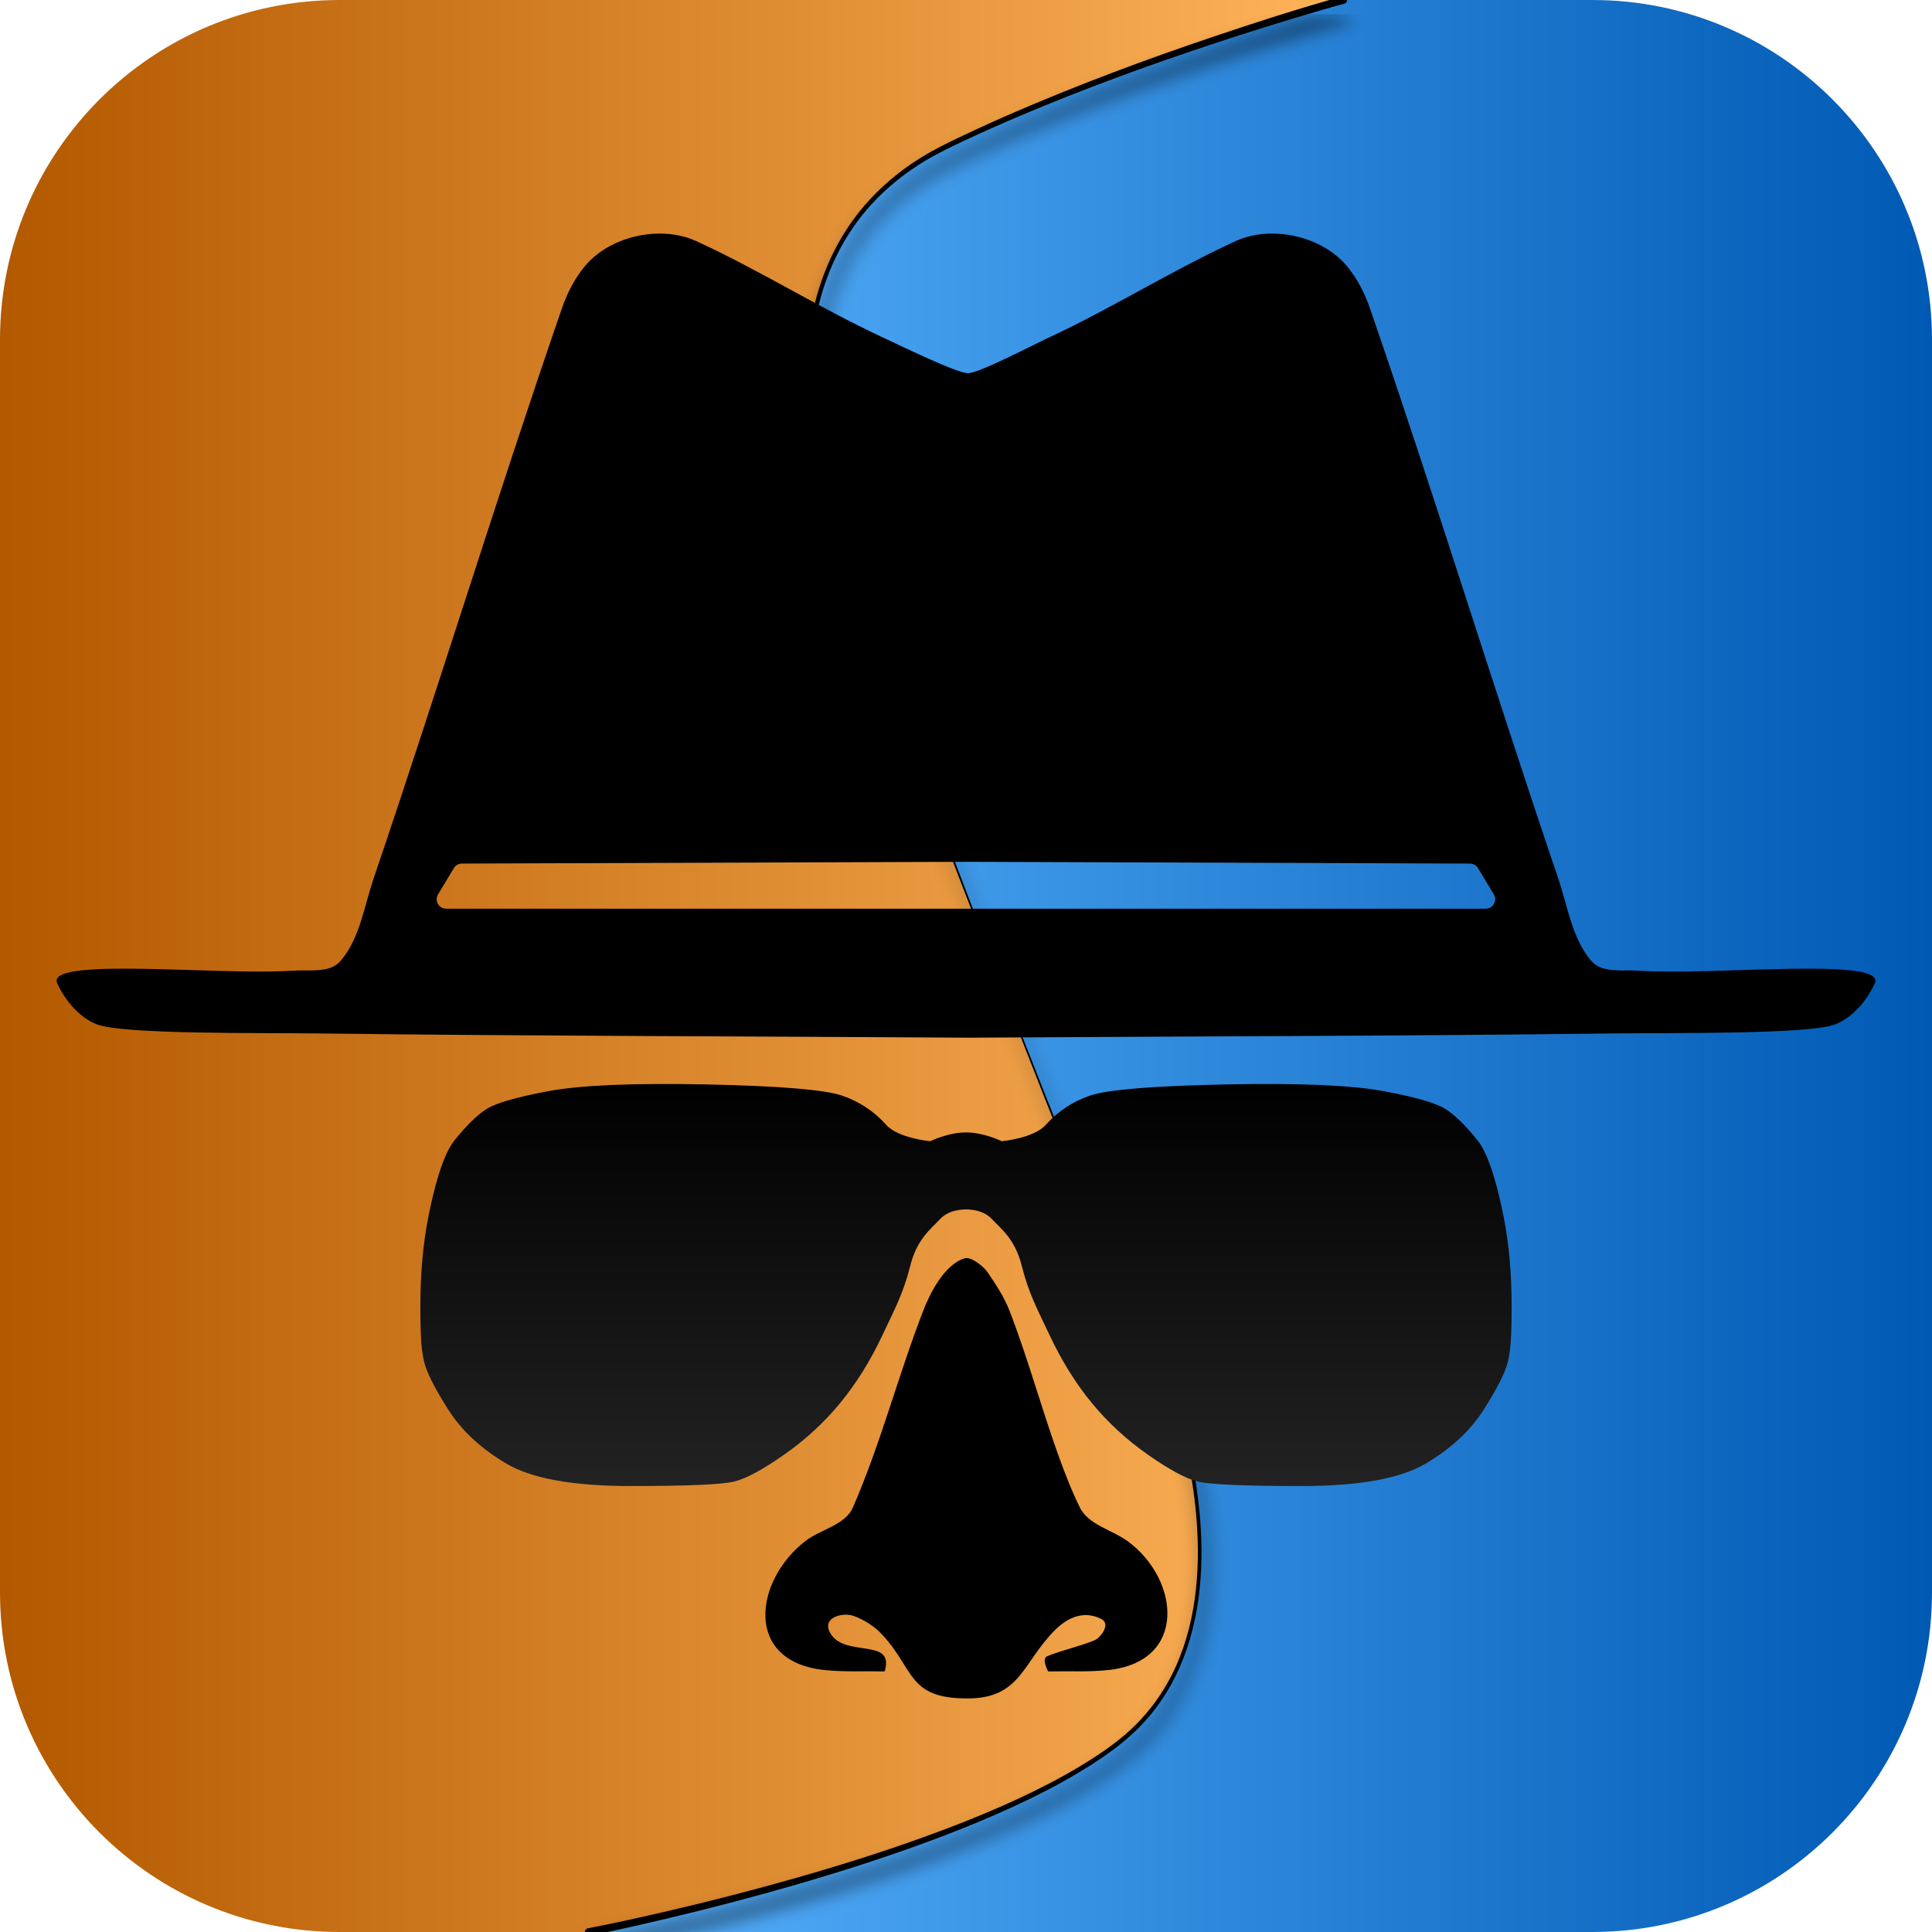
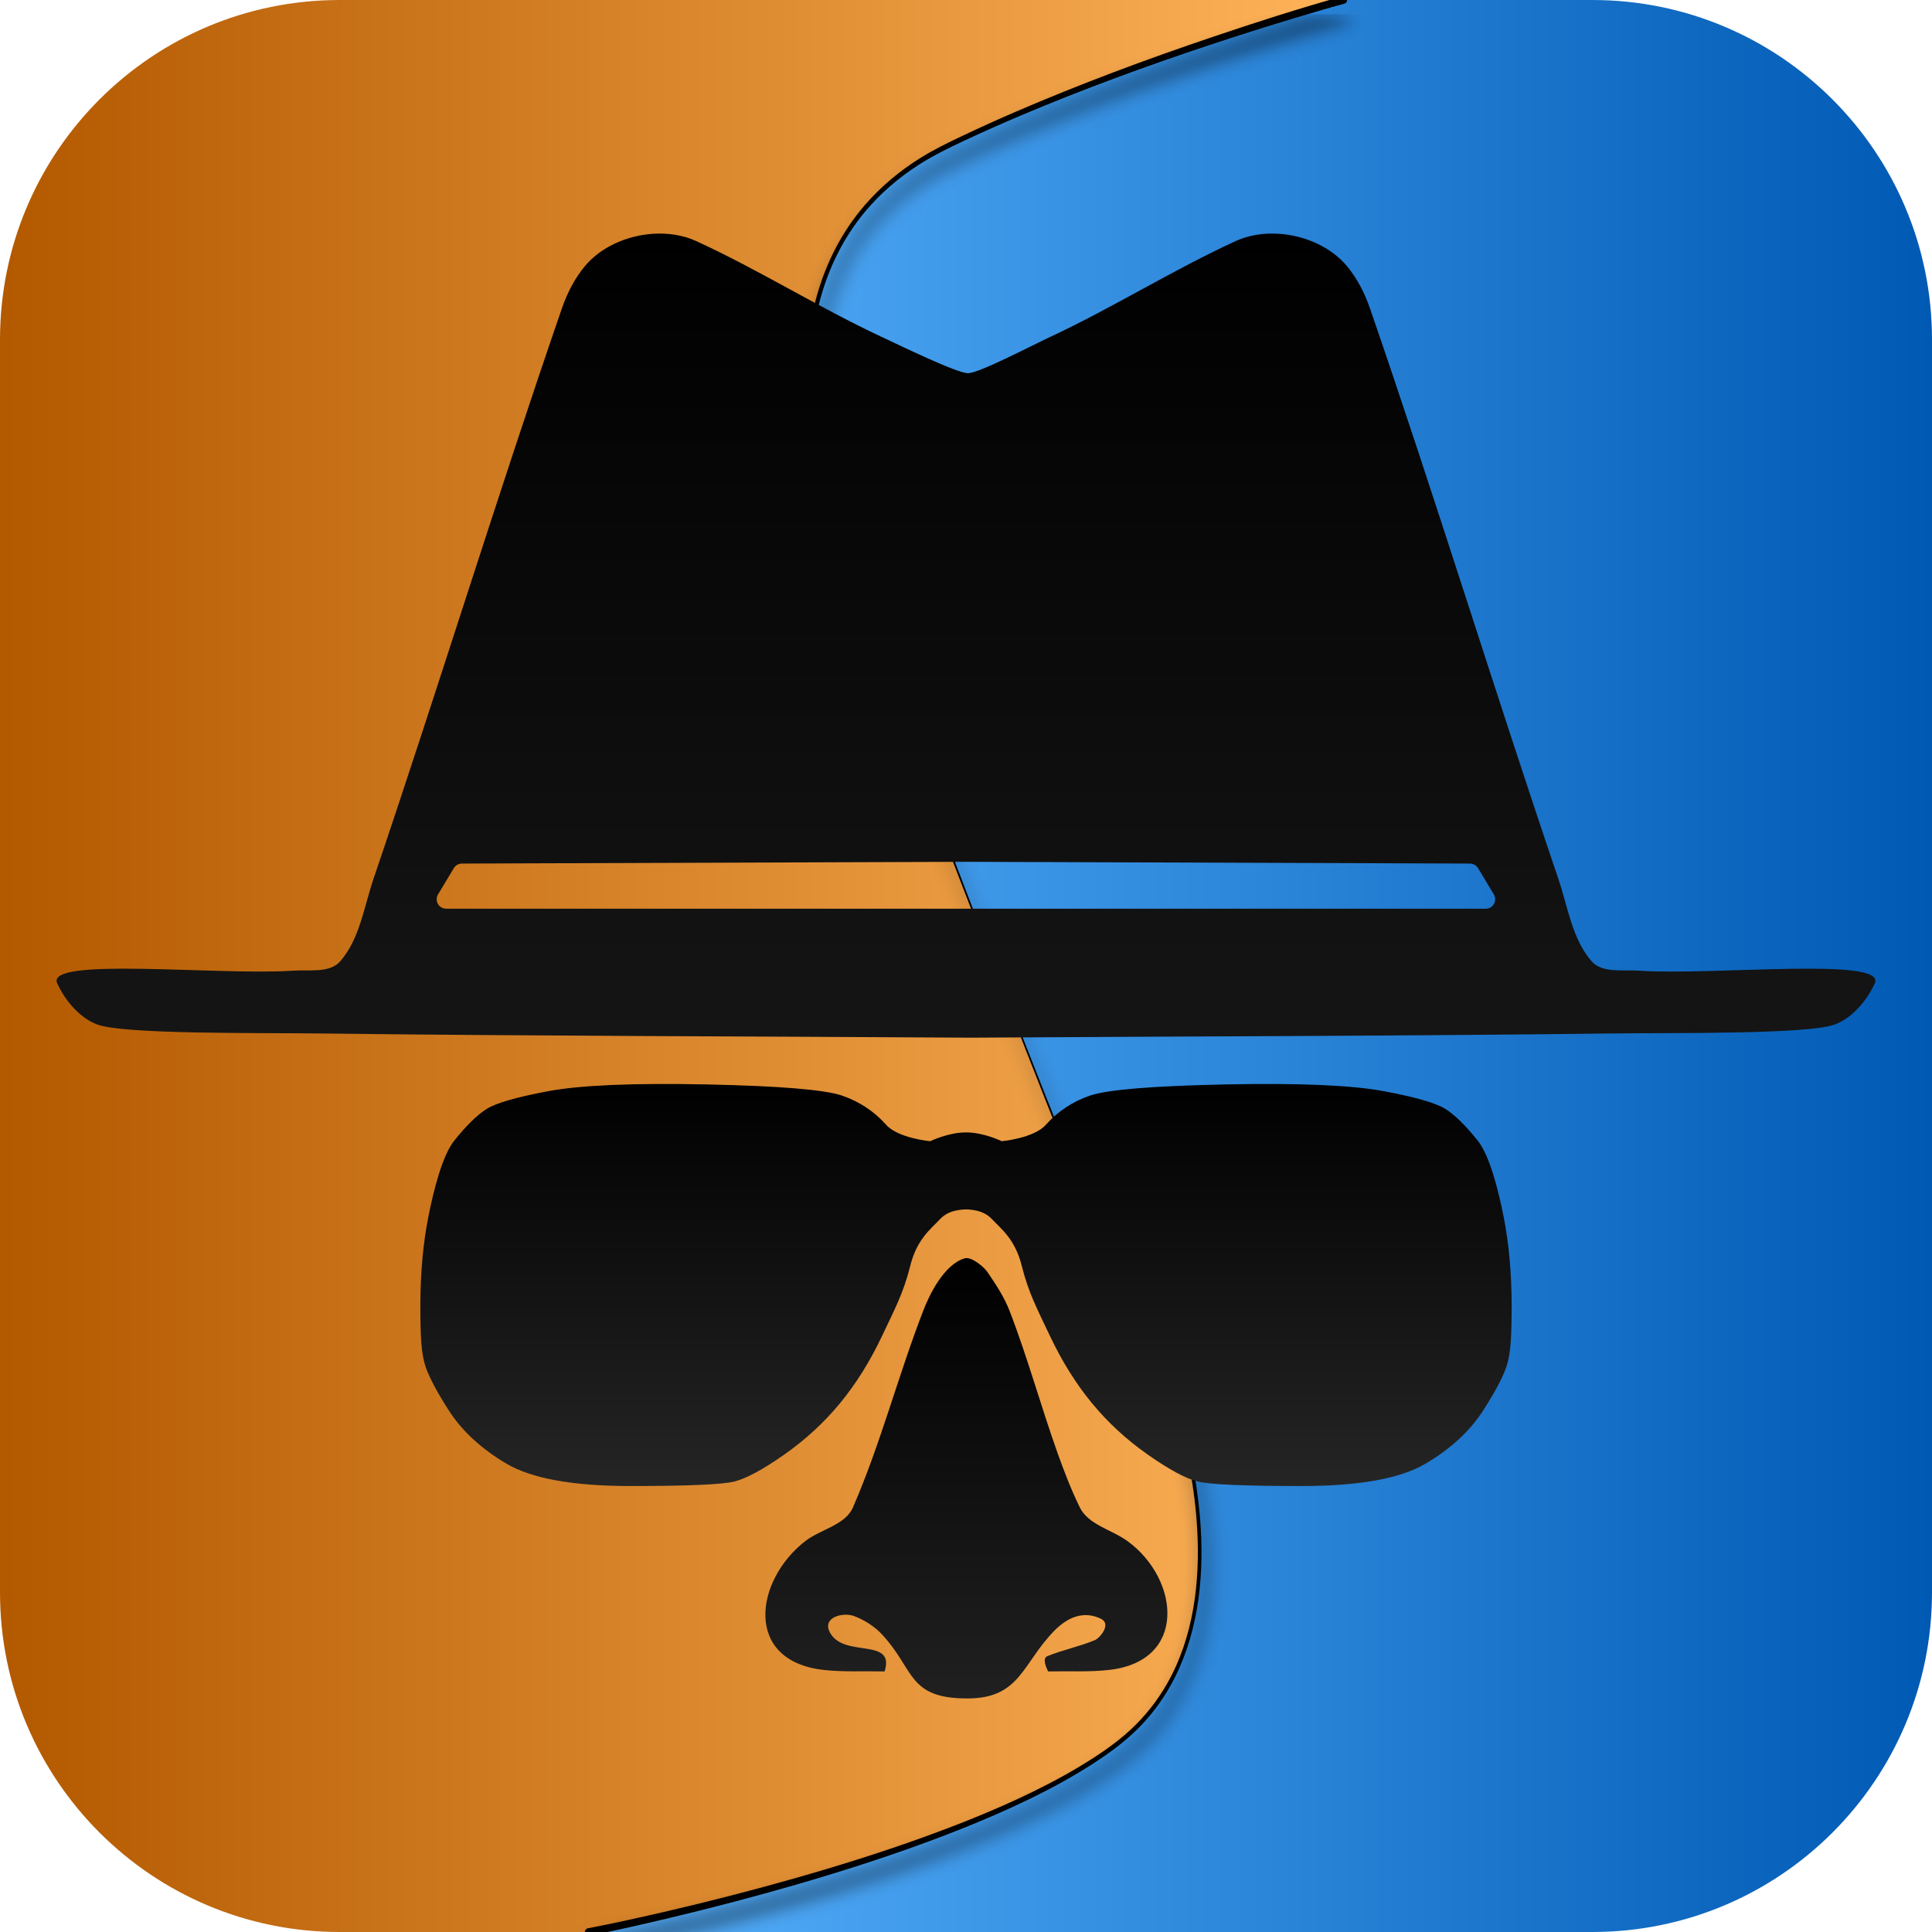
<svg xmlns="http://www.w3.org/2000/svg" height="100%" stroke-miterlimit="10" style="fill-rule:nonzero;clip-rule:evenodd;stroke-linecap:round;stroke-linejoin:round;" version="1.1" viewBox="0 0 1024 1024" width="100%" xml:space="preserve">
  <defs>
    <linearGradient gradientTransform="matrix(724 0 0 724 300 512)" gradientUnits="userSpaceOnUse" id="LinearGradient" x1="0" x2="1" y1="0" y2="0">
      <stop offset="0" stop-color="#59b3ff" />
      <stop offset="1" stop-color="#0059b3" />
    </linearGradient>
    <linearGradient gradientTransform="matrix(712 0 0 712 0 512)" gradientUnits="userSpaceOnUse" id="LinearGradient_2" x1="0" x2="1" y1="0" y2="0">
      <stop offset="0" stop-color="#b35900" />
      <stop offset="1" stop-color="#ffb359" />
    </linearGradient>
    <filter color-interpolation-filters="sRGB" filterUnits="userSpaceOnUse" height="1053" id="Filter" width="429" x="300.367" y="-7.031">
      <feDropShadow dx="2.867" dy="7.469" flood-color="#000000" flood-opacity="1" in="SourceGraphic" result="Shadow" stdDeviation="5" />
    </filter>
-     <linearGradient gradientTransform="matrix(-0.276051 212.468 -168.692 -0.276051 511.99 574.818)" gradientUnits="userSpaceOnUse" id="LinearGradient_3" x1="0" x2="1" y1="0" y2="0">
+     <linearGradient gradientTransform="matrix(-0.145242 424.449 -416.627 -0.145242 512.086 125.478)" gradientUnits="userSpaceOnUse" id="LinearGradient_3" x1="0" x2="1" y1="0" y2="0">
      <stop offset="0" stop-color="#000000" />
-       <stop offset="1" stop-color="#222222" />
+       <stop offset="1" stop-color="#151515" />
+     </linearGradient>
+     <linearGradient gradientTransform="matrix(0.11741 212.661 -168.845 0.11741 511.99 574.818)" gradientUnits="userSpaceOnUse" id="LinearGradient_4" x1="0" x2="1" y1="0" y2="0">
+       <stop offset="0" stop-color="#000000" />
+       <stop offset="1" stop-color="#252525" />
+     </linearGradient>
+     <linearGradient gradientTransform="matrix(-0.236534 232.296 -193.409 -0.236534 512.479 667.658)" gradientUnits="userSpaceOnUse" id="LinearGradient_5" x1="0" x2="1" y1="0" y2="0">
+       <stop offset="0" stop-color="#000000" />
+       <stop offset="1" stop-color="#202020" />
    </linearGradient>
  </defs>
  <clipPath id="ArtboardFrame">
    <rect height="1024" width="1024" x="0" y="0" />
  </clipPath>
  <g clip-path="url(#ArtboardFrame)" id="background">
    <path d="M712 0C712 0 594.769 32.241 502 77.406C409.231 122.571 430.875 222.406 430.875 222.406L453.344 319.5C453.344 319.5 575.42 642.989 589.531 666.5C627.906 730.434 669.272 863.62 593.312 923.375C515.262 984.775 312 1024 312 1024L844 1024C943.411 1024 1024 943.411 1024 844L1024 180C1024 80.589 943.411 6.39488e-14 844 0L712 0Z" fill="url(#LinearGradient)" fill-rule="nonzero" opacity="1" stroke="none" />
    <path d="M180 0C80.589 0 0 80.589 0 180L0 844C0 943.411 80.589 1024 180 1024L300 1024L312 1024C312 1024 515.262 984.775 593.312 923.375C669.272 863.62 627.906 730.434 589.531 666.5C575.42 642.989 453.344 319.5 453.344 319.5L430.875 222.406C430.875 222.406 409.231 122.571 502 77.406C594.769 32.241 712 0 712 0L300 0L180 0Z" fill="url(#LinearGradient_2)" fill-rule="nonzero" opacity="1" stroke="none" />
    <g filter="url(#Filter)">
      <path d="M711.469-1.938C688.272 4.527 665.313 11.956 642.5 19.656C607.39 31.508 572.634 44.469 538.594 59.125C529.047 63.235 519.578 67.513 510.188 71.969C502.537 75.599 494.907 79.285 487.719 83.781C476.81 90.603 466.832 98.95 458.406 108.688C434.184 136.681 424.914 174.469 428.188 210.906C428.524 214.656 428.997 218.396 429.719 222.094C430.548 226.344 431.643 230.564 432.625 234.781C434.391 242.364 436.17 249.949 437.938 257.531C442.769 278.256 447.5 299.003 452.5 319.688C452.678 320.425 453.043 321.169 453.312 321.875C453.86 323.31 454.421 324.753 454.969 326.188C456.7 330.72 458.422 335.25 460.156 339.781C465.361 353.383 470.56 366.968 475.781 380.562C491.588 421.72 507.41 462.879 523.312 504C536.967 539.307 550.661 574.601 564.719 609.75C569.438 621.549 574.208 633.344 579.125 645.062C580.948 649.407 582.79 653.732 584.719 658.031C585.986 660.855 587.218 663.713 588.75 666.406C592.089 672.277 595.445 678.128 598.5 684.156C608.684 704.252 616.93 725.362 623.188 747C629.142 767.592 633.294 788.825 634.531 810.25C636.152 838.324 632.673 867.697 618.531 892.469C613.399 901.46 606.903 909.677 599.312 916.719C591.15 924.29 581.739 930.562 572.219 936.281C561.673 942.616 550.72 948.231 539.562 953.406C523.075 961.053 506.154 967.742 489.062 973.906C466.665 981.984 443.931 989.085 421.031 995.594C398.801 1001.91 376.415 1007.67 353.906 1012.91C339.871 1016.17 325.783 1019.33 311.625 1022.03C310.541 1022.24 309.822 1023.29 310.031 1024.38C310.241 1025.46 311.291 1026.18 312.375 1025.97C326.57 1023.19 340.68 1019.94 354.75 1016.59C377.289 1011.23 399.716 1005.36 421.969 998.906C444.906 992.258 467.671 985.008 490.094 976.781C507.231 970.494 524.2 963.654 540.719 955.875C554.013 949.614 567.033 942.743 579.375 934.75C587.752 929.326 595.907 923.394 603 916.344C609.798 909.586 615.647 901.854 620.344 893.5C634.504 868.31 638.118 838.59 636.438 810.125C635.225 789.58 631.294 769.248 625.688 749.469C619.241 726.725 610.529 704.556 599.719 683.531C596.619 677.502 593.228 671.682 589.844 665.812C588.138 662.855 586.745 659.671 585.344 656.562C583.558 652.601 581.858 648.624 580.156 644.625C575.041 632.605 570.095 620.494 565.219 608.375C551.224 573.596 537.614 538.666 524.125 503.688C508.262 462.553 492.576 421.35 477.031 380.094C471.897 366.467 466.769 352.854 461.656 339.219C459.953 334.676 458.263 330.106 456.562 325.562C456.024 324.124 455.475 322.688 454.938 321.25C454.76 320.775 454.584 320.319 454.406 319.844C454.354 319.703 454.302 319.578 454.25 319.438C454.235 319.396 454.201 319.364 454.188 319.312C454.189 319.321 454.192 319.289 454.188 319.281C454.179 319.264 454.17 319.201 454.156 319.219C454.049 318.745 453.952 318.255 453.844 317.781C453.728 317.275 453.615 316.787 453.5 316.281C453.154 314.763 452.816 313.237 452.469 311.719C451.428 307.165 450.384 302.617 449.344 298.062C446.222 284.4 443.107 270.721 439.969 257.062C438.109 248.968 436.236 240.875 434.375 232.781C433.527 229.091 432.563 225.405 431.844 221.688C431.21 218.41 430.787 215.102 430.469 211.781C427.088 176.531 435.581 139.585 458.594 112.094C466.601 102.527 476.157 94.329 486.625 87.562C494.494 82.477 502.87 78.397 511.344 74.438C521.227 69.819 531.205 65.41 541.25 61.156C573.96 47.303 607.361 35.085 641.062 23.875C656.024 18.898 671.059 14.145 686.156 9.594C694.919 6.952 703.7 4.342 712.531 1.938C713.596 1.644 714.231 0.534 713.938-0.531C713.644-1.596 712.534-2.231 711.469-1.938Z" fill="#000000" stroke="none" />
    </g>
  </g>
  <g id="glyph">
-     <path d="M345.546 123.953C331.929 124.981 318.383 131.039 310.074 140.988C304.635 147.501 300.623 155.321 297.845 163.365C263.224 263.673 232.124 365.189 198.009 465.673C192.946 480.584 190.67 497.666 180.344 509.489C174.735 515.91 163.848 513.896 155.385 514.47C115.943 517.154 23.848 506.969 30.325 521.177C35.156 531.775 43.457 540 51.35 542.93C64.976 548.31 137.676 547.361 168.83 547.747C281.929 549.149 399.493 549.256 512.679 549.984C513.728 549.977 514.777 549.99 515.826 549.984C628.917 549.257 742.014 549.15 855.099 547.747C886.253 547.361 959.024 548.31 972.65 542.93C980.542 540 988.844 531.774 993.675 521.177C1000.15 506.968 907.986 517.155 868.544 514.47C860.081 513.895 849.192 515.91 843.584 509.489C833.258 497.666 830.982 480.584 825.92 465.673C791.805 365.189 760.705 263.673 726.084 163.365C723.306 155.321 719.294 147.502 713.854 140.988C705.545 131.039 691.999 124.981 678.382 123.953C670.212 123.336 661.997 124.532 654.925 127.778C621.549 143.098 590.286 162.82 557.019 178.38C546.198 183.441 518.866 197.797 513.037 197.797C507.208 197.797 477.731 183.441 466.909 178.38C433.643 162.819 402.38 143.098 369.004 127.778C361.931 124.532 353.716 123.336 345.546 123.953ZM512.536 456.78L513.681 456.78L779.121 457.709C780.87 457.715 782.488 458.634 783.389 460.132L791.758 474.054C793.761 477.386 791.361 481.63 787.473 481.63L515.826 481.63L512.679 481.63L236.456 481.63C232.568 481.63 230.167 477.386 232.171 474.054L240.54 460.132C241.441 458.634 243.059 457.715 244.808 457.709L512.536 456.78Z" fill="#000000" fill-rule="nonzero" opacity="1" stroke="none" />
-     <path d="M374.32 574.77C335.469 573.977 307.567 575.167 290.613 578.338C273.66 581.509 262.711 584.68 257.766 587.851C252.822 591.022 247.17 596.571 240.813 604.499C234.455 612.426 229.864 630.66 227.038 644.93C224.213 659.199 222.8 675.055 222.8 692.496C222.8 709.936 223.506 716.675 224.919 722.224C226.332 727.773 230.57 736.098 237.634 747.196C244.698 758.295 254.941 767.808 268.362 775.736C281.783 783.663 303.682 787.627 334.056 787.627C364.431 787.627 382.797 786.834 389.155 785.249C395.512 783.663 404.342 778.907 415.644 770.979C426.946 763.051 436.836 753.935 445.312 743.629C453.789 733.323 461.206 721.431 467.564 707.954C473.921 694.477 478.866 685.361 482.398 671.091C485.93 656.821 493.209 651.54 498.292 646.119C507.731 636.052 525.941 646.054 512 634.748C498.257 646.045 516.269 636.052 525.708 646.119C530.791 651.54 538.07 656.821 541.602 671.091C545.134 685.361 550.079 694.477 556.436 707.954C562.794 721.431 570.211 733.323 578.688 743.629C587.164 753.935 597.054 763.051 608.356 770.979C619.658 778.907 628.488 783.663 634.845 785.249C641.203 786.834 659.569 787.627 689.944 787.627C720.318 787.627 742.217 783.663 755.638 775.736C769.059 767.808 779.302 758.295 786.366 747.196C793.43 736.098 797.668 727.773 799.081 722.224C800.494 716.675 801.2 709.936 801.2 692.496C801.2 675.055 799.787 659.199 796.962 644.93C794.136 630.66 789.545 612.426 783.187 604.499C776.83 596.571 771.178 591.022 766.234 587.851C761.289 584.68 750.34 581.509 733.387 578.338C716.433 575.167 688.531 573.977 649.68 574.77C610.828 575.563 586.811 577.545 577.628 580.716C568.445 583.887 560.675 589.04 554.317 596.175C547.959 603.31 530.94 604.866 530.94 604.866C530.94 604.866 521.47 600.197 512 600.197C502.53 600.197 493.06 604.866 493.06 604.866C493.06 604.866 476.04 603.31 469.683 596.175C463.325 589.04 455.555 583.887 446.372 580.716C437.189 577.545 413.172 575.563 374.32 574.77Z" fill="url(#LinearGradient_3)" fill-rule="nonzero" opacity="1" stroke="none" />
-     <path d="M468.88 885.895C474.502 867.616 447.758 878.907 440.08 865.617C435.222 857.21 446.766 854.34 452.689 856.555C458.239 858.629 463.484 862.006 467.524 866.333C484.977 885.029 480.856 900.43 513.296 900.201C540.726 900.007 541.923 881.619 558.701 864.437C565.785 857.182 574.354 853.497 583.573 858.013C589.195 860.768 583.043 868.17 580.246 869.332C572.092 872.72 563.32 874.463 555.14 877.788C551.865 879.12 555.321 885.304 555.501 885.895C566.151 885.645 576.858 886.265 587.451 885.144C629.559 880.69 625.272 837.043 597.672 816.867C589.314 810.757 576.849 808.227 572.313 798.932C567.824 789.734 564.113 780.161 560.668 770.525C551.668 745.348 544.659 719.466 534.994 694.536C532.155 687.214 527.691 680.589 523.279 674.088C521.739 671.818 514.972 665.77 511.145 666.97C500.191 670.403 492.599 686.292 489.403 694.536C476.047 728.989 466.827 765.028 452.1 798.92C447.977 808.407 434.915 810.51 426.741 816.867C399.992 837.67 393.915 880.587 436.961 885.144C447.544 886.264 458.24 885.645 468.88 885.895Z" fill="#000000" fill-rule="nonzero" opacity="1" stroke="none" />
+     <path d="M345.546 123.953C331.929 124.981 318.383 131.039 310.074 140.988C304.635 147.501 300.623 155.321 297.845 163.365C263.224 263.673 232.124 365.189 198.009 465.673C192.946 480.584 190.67 497.666 180.344 509.489C174.735 515.91 163.848 513.896 155.385 514.47C115.943 517.154 23.848 506.969 30.325 521.177C35.156 531.775 43.457 540 51.35 542.93C64.976 548.31 137.676 547.361 168.83 547.747C281.929 549.149 399.493 549.256 512.679 549.984C513.728 549.977 514.777 549.99 515.826 549.984C628.917 549.257 742.014 549.15 855.099 547.747C886.253 547.361 959.024 548.31 972.65 542.93C980.542 540 988.844 531.774 993.675 521.177C1000.15 506.968 907.986 517.155 868.544 514.47C860.081 513.895 849.192 515.91 843.584 509.489C833.258 497.666 830.982 480.584 825.92 465.673C791.805 365.189 760.705 263.673 726.084 163.365C723.306 155.321 719.294 147.502 713.854 140.988C705.545 131.039 691.999 124.981 678.382 123.953C670.212 123.336 661.997 124.532 654.925 127.778C621.549 143.098 590.286 162.82 557.019 178.38C546.198 183.441 518.866 197.797 513.037 197.797C507.208 197.797 477.731 183.441 466.909 178.38C433.643 162.819 402.38 143.098 369.004 127.778C361.931 124.532 353.716 123.336 345.546 123.953ZM512.536 456.78L513.681 456.78L779.121 457.709C780.87 457.715 782.488 458.634 783.389 460.132L791.758 474.054C793.761 477.386 791.361 481.63 787.473 481.63L515.826 481.63L512.679 481.63L236.456 481.63C232.568 481.63 230.167 477.386 232.171 474.054L240.54 460.132C241.441 458.634 243.059 457.715 244.808 457.709L512.536 456.78Z" fill="url(#LinearGradient_3)" fill-rule="nonzero" opacity="1" stroke="none" />
+     <path d="M374.32 574.77C335.469 573.977 307.567 575.167 290.613 578.338C273.66 581.509 262.711 584.68 257.766 587.851C252.822 591.022 247.17 596.571 240.813 604.499C234.455 612.426 229.864 630.66 227.038 644.93C224.213 659.199 222.8 675.055 222.8 692.496C222.8 709.936 223.506 716.675 224.919 722.224C226.332 727.773 230.57 736.098 237.634 747.196C244.698 758.295 254.941 767.808 268.362 775.736C281.783 783.663 303.682 787.627 334.056 787.627C364.431 787.627 382.797 786.834 389.155 785.249C395.512 783.663 404.342 778.907 415.644 770.979C426.946 763.051 436.836 753.935 445.312 743.629C453.789 733.323 461.206 721.431 467.564 707.954C473.921 694.477 478.866 685.361 482.398 671.091C485.93 656.821 493.209 651.54 498.292 646.119C507.731 636.052 525.941 646.054 512 634.748C498.257 646.045 516.269 636.052 525.708 646.119C530.791 651.54 538.07 656.821 541.602 671.091C545.134 685.361 550.079 694.477 556.436 707.954C562.794 721.431 570.211 733.323 578.688 743.629C587.164 753.935 597.054 763.051 608.356 770.979C619.658 778.907 628.488 783.663 634.845 785.249C641.203 786.834 659.569 787.627 689.944 787.627C720.318 787.627 742.217 783.663 755.638 775.736C769.059 767.808 779.302 758.295 786.366 747.196C793.43 736.098 797.668 727.773 799.081 722.224C800.494 716.675 801.2 709.936 801.2 692.496C801.2 675.055 799.787 659.199 796.962 644.93C794.136 630.66 789.545 612.426 783.187 604.499C776.83 596.571 771.178 591.022 766.234 587.851C761.289 584.68 750.34 581.509 733.387 578.338C716.433 575.167 688.531 573.977 649.68 574.77C610.828 575.563 586.811 577.545 577.628 580.716C568.445 583.887 560.675 589.04 554.317 596.175C547.959 603.31 530.94 604.866 530.94 604.866C530.94 604.866 521.47 600.197 512 600.197C502.53 600.197 493.06 604.866 493.06 604.866C493.06 604.866 476.04 603.31 469.683 596.175C463.325 589.04 455.555 583.887 446.372 580.716C437.189 577.545 413.172 575.563 374.32 574.77Z" fill="url(#LinearGradient_4)" fill-rule="nonzero" opacity="1" stroke="none" />
+     <path d="M468.88 885.895C474.502 867.616 447.758 878.907 440.08 865.617C435.222 857.21 446.766 854.34 452.689 856.555C458.239 858.629 463.484 862.006 467.524 866.333C484.977 885.029 480.856 900.43 513.296 900.201C540.726 900.007 541.923 881.619 558.701 864.437C565.785 857.182 574.354 853.497 583.573 858.013C589.195 860.768 583.043 868.17 580.246 869.332C572.092 872.72 563.32 874.463 555.14 877.788C551.865 879.12 555.321 885.304 555.501 885.895C566.151 885.645 576.858 886.265 587.451 885.144C629.559 880.69 625.272 837.043 597.672 816.867C589.314 810.757 576.849 808.227 572.313 798.932C567.824 789.734 564.113 780.161 560.668 770.525C551.668 745.348 544.659 719.466 534.994 694.536C532.155 687.214 527.691 680.589 523.279 674.088C521.739 671.818 514.972 665.77 511.145 666.97C500.191 670.403 492.599 686.292 489.403 694.536C476.047 728.989 466.827 765.028 452.1 798.92C447.977 808.407 434.915 810.51 426.741 816.867C399.992 837.67 393.915 880.587 436.961 885.144C447.544 886.264 458.24 885.645 468.88 885.895Z" fill="url(#LinearGradient_5)" fill-rule="nonzero" opacity="1" stroke="none" />
  </g>
</svg>
